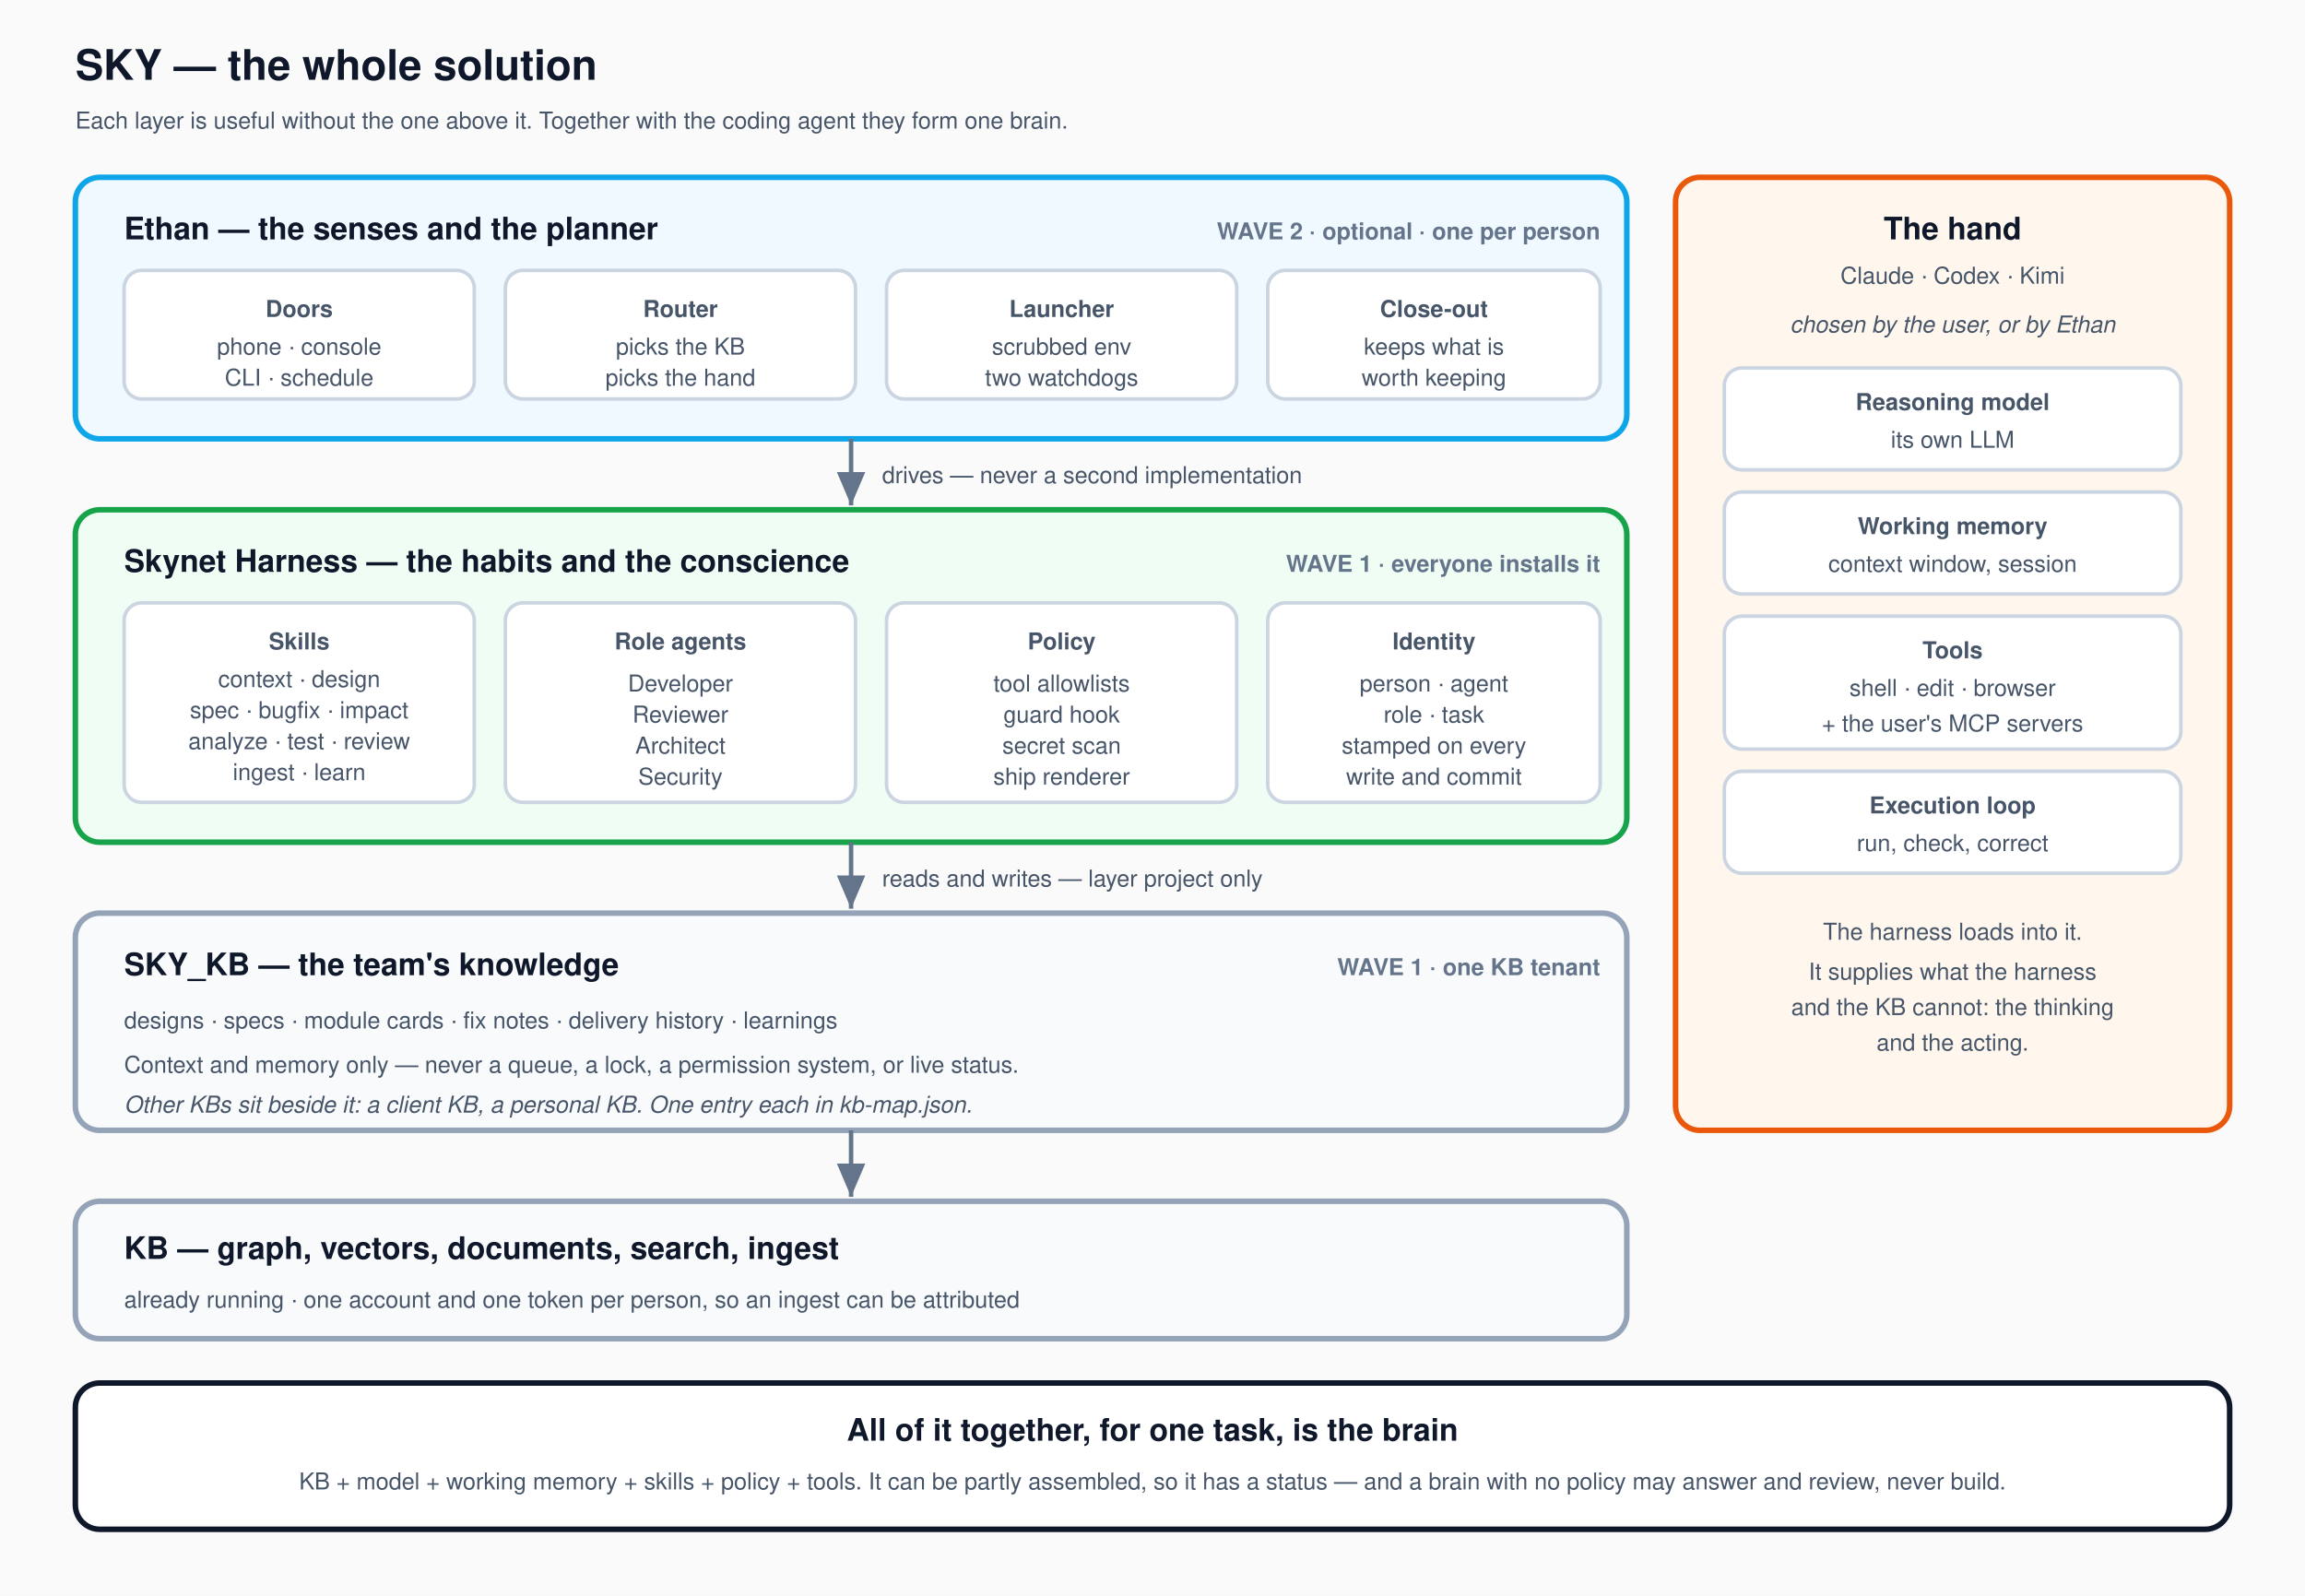
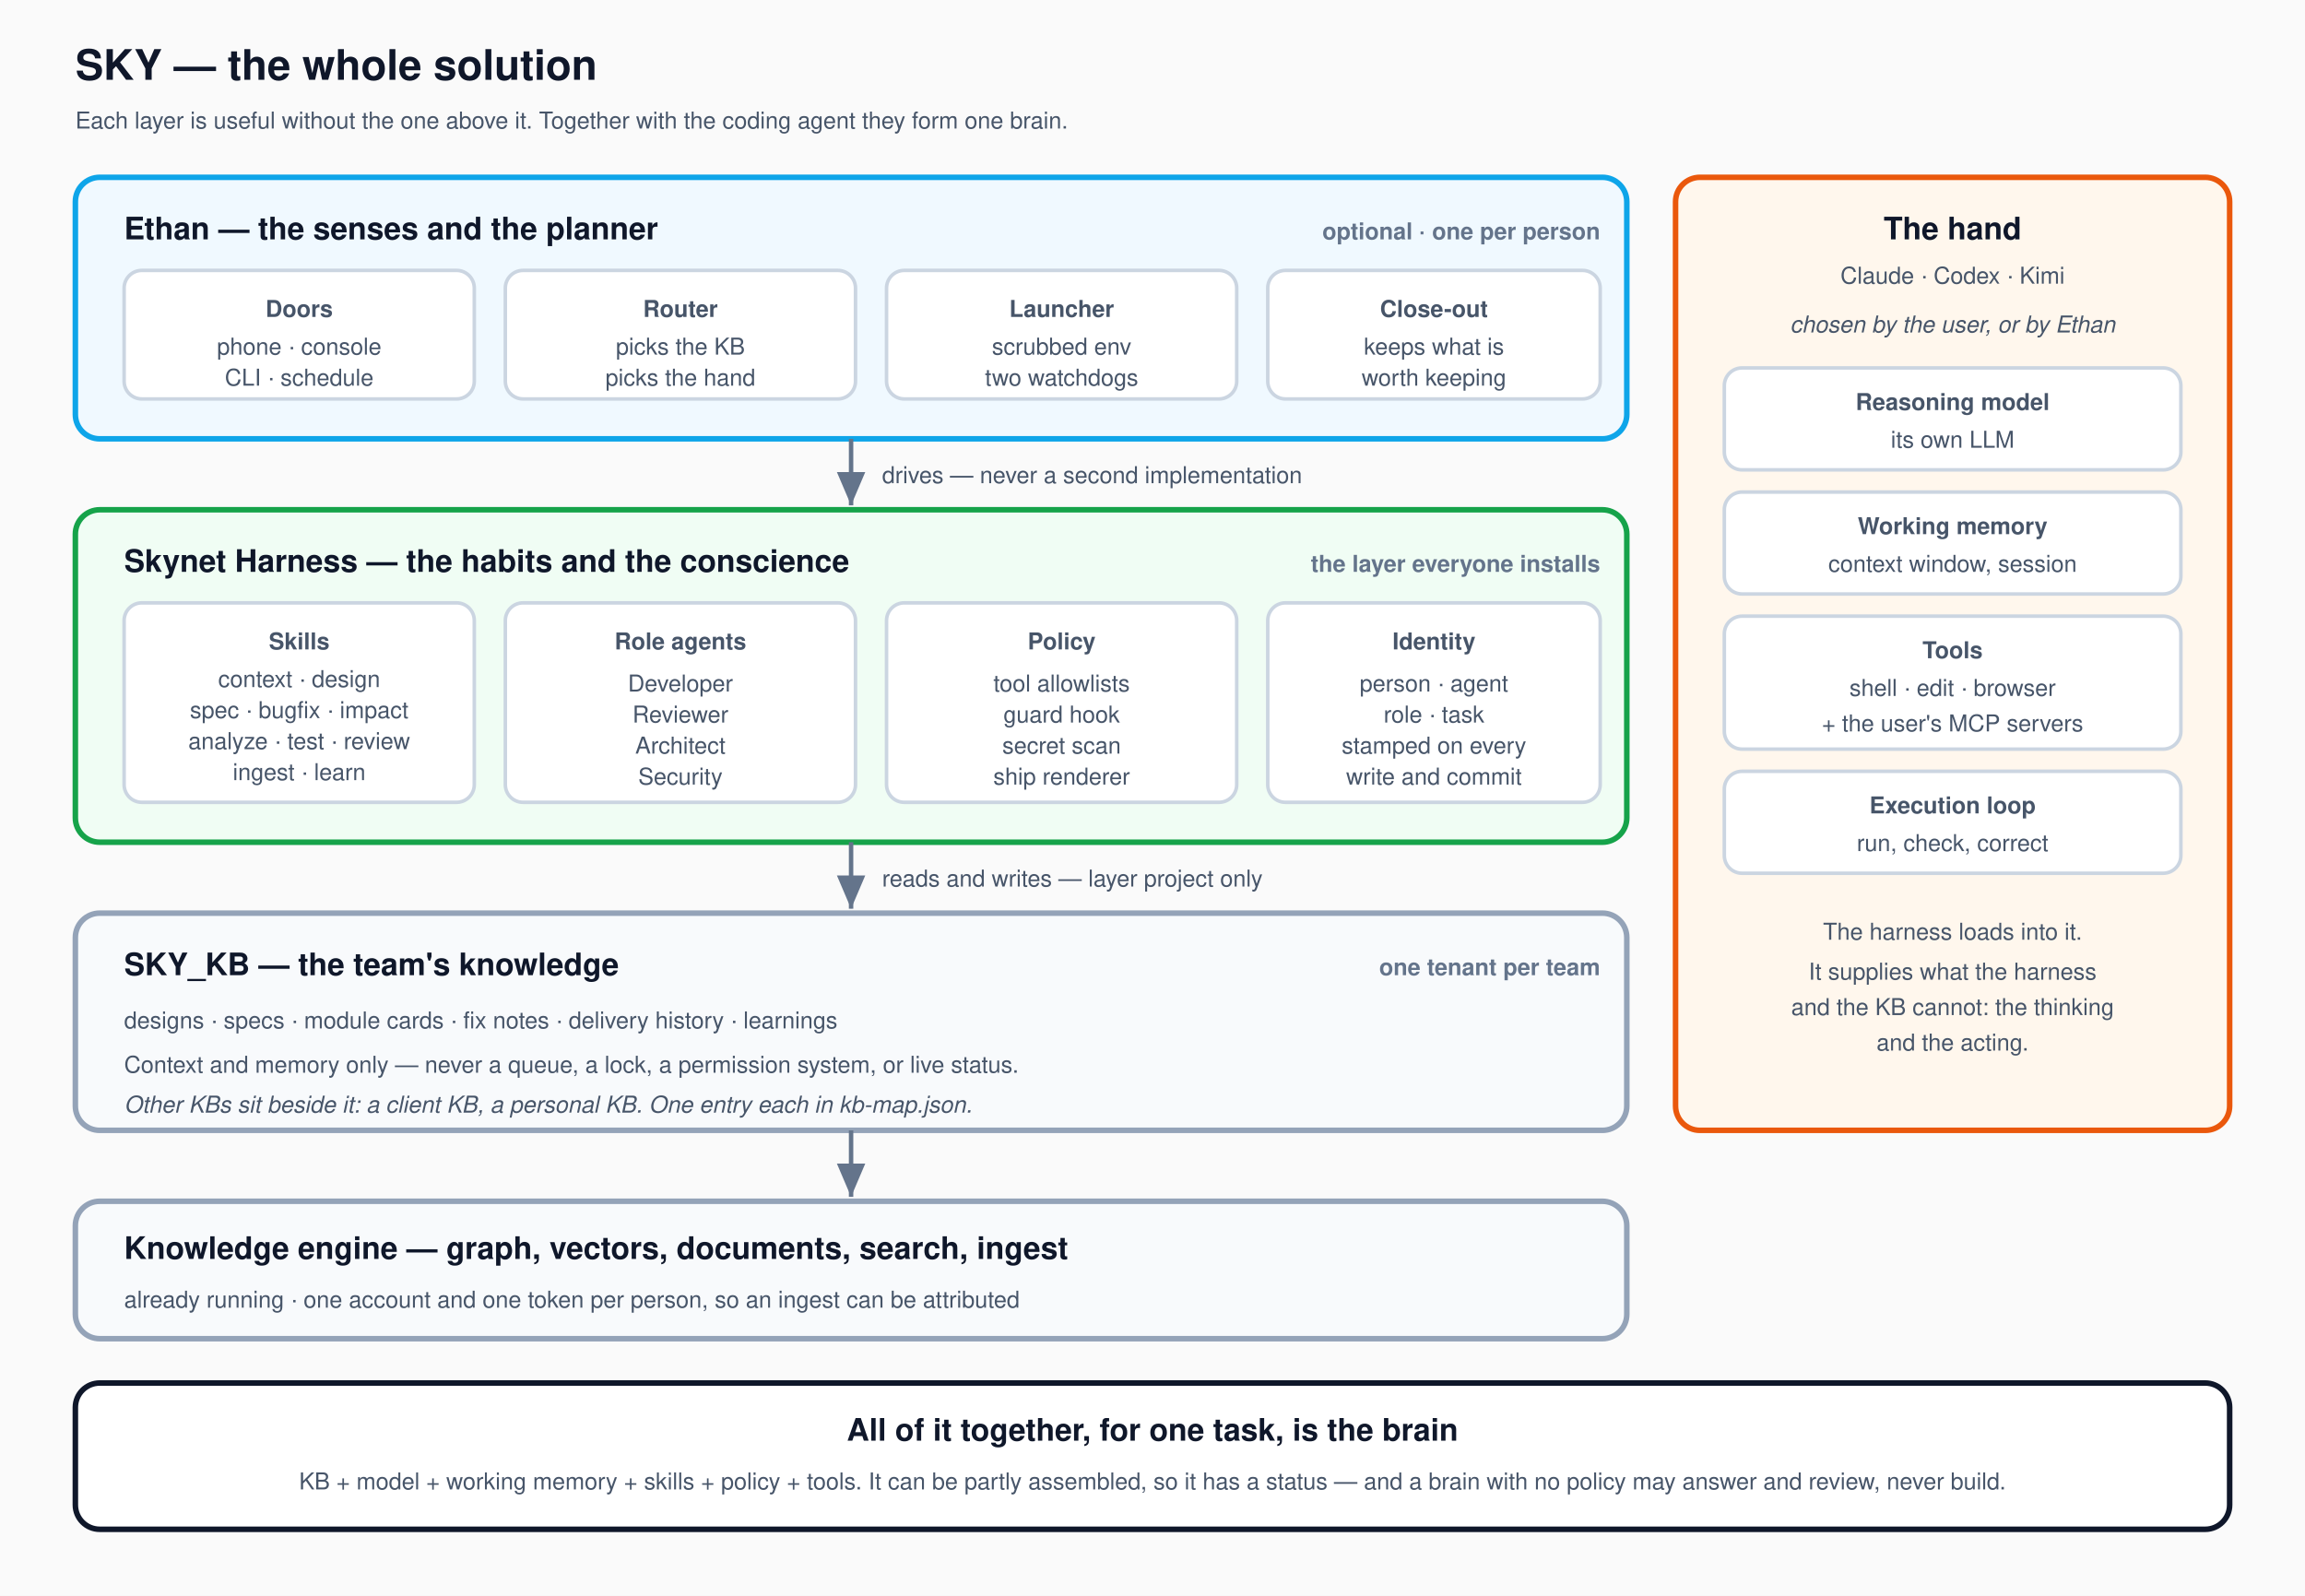
<svg xmlns="http://www.w3.org/2000/svg" viewBox="0 0 1040 720" width="1040" height="720" font-family="-apple-system,Segoe UI,Helvetica,Arial,sans-serif">
  <defs>
    <marker id="a" markerWidth="9" markerHeight="9" refX="7.5" refY="3.2" orient="auto">
      <path d="M0,0 L7.5,3.2 L0,6.4 z" fill="#64748b" />
    </marker>
    <style>
      .eth{fill:#f0f9ff;stroke:#0ea5e9;stroke-width:2.5}
      .har{fill:#f0fdf4;stroke:#16a34a;stroke-width:2.5}
      .kb{fill:#eef2ff;stroke:#6366f1;stroke-width:2.5}
      .kb{fill:#f8fafc;stroke:#94a3b8;stroke-width:2.5}
      .hand{fill:#fff7ed;stroke:#ea580c;stroke-width:2.5}
      .inner{fill:#fff;stroke:#cbd5e1;stroke-width:1.6}
      .t{font-size:14px;fill:#0f172a;font-weight:700}
      .s{font-size:10.5px;fill:#475569}
      .tag{font-size:10.5px;fill:#64748b;font-weight:700}
      .ln{stroke:#64748b;stroke-width:2;fill:none;marker-end:url(#a)}
    </style>
  </defs>
  <rect width="1040" height="720" fill="#fafafa" />
  <text x="34" y="36" font-size="19" font-weight="700" fill="#0f172a">SKY — the whole solution</text>
  <text x="34" y="58" class="s">Each layer is useful without the one above it. Together with the coding agent they form one brain.</text>
  <rect class="eth" x="34" y="80" width="700" height="118" rx="11" />
  <text x="56" y="108" class="t">Ethan — the senses and the planner</text>
-   <text x="722" y="108" class="tag" text-anchor="end">WAVE 2 · optional · one per person</text>
+   <text x="722" y="108" class="tag" text-anchor="end">optional · one per person</text>
  <rect class="inner" x="56" y="122" width="158" height="58" rx="8" />
  <text x="135" y="143" class="s" text-anchor="middle" font-weight="700">Doors</text>
  <text x="135" y="160" class="s" text-anchor="middle">phone · console</text>
  <text x="135" y="174" class="s" text-anchor="middle">CLI · schedule</text>
  <rect class="inner" x="228" y="122" width="158" height="58" rx="8" />
  <text x="307" y="143" class="s" text-anchor="middle" font-weight="700">Router</text>
  <text x="307" y="160" class="s" text-anchor="middle">picks the KB</text>
  <text x="307" y="174" class="s" text-anchor="middle">picks the hand</text>
  <rect class="inner" x="400" y="122" width="158" height="58" rx="8" />
  <text x="479" y="143" class="s" text-anchor="middle" font-weight="700">Launcher</text>
  <text x="479" y="160" class="s" text-anchor="middle">scrubbed env</text>
  <text x="479" y="174" class="s" text-anchor="middle">two watchdogs</text>
  <rect class="inner" x="572" y="122" width="150" height="58" rx="8" />
  <text x="647" y="143" class="s" text-anchor="middle" font-weight="700">Close-out</text>
  <text x="647" y="160" class="s" text-anchor="middle">keeps what is</text>
  <text x="647" y="174" class="s" text-anchor="middle">worth keeping</text>
  <path class="ln" d="M384,198 L384,228" />
  <text x="398" y="218" class="s">drives — never a second implementation</text>
  <rect class="har" x="34" y="230" width="700" height="150" rx="11" />
  <text x="56" y="258" class="t">Skynet Harness — the habits and the conscience</text>
-   <text x="722" y="258" class="tag" text-anchor="end">WAVE 1 · everyone installs it</text>
+   <text x="722" y="258" class="tag" text-anchor="end">the layer everyone installs</text>
  <rect class="inner" x="56" y="272" width="158" height="90" rx="8" />
  <text x="135" y="293" class="s" text-anchor="middle" font-weight="700">Skills</text>
  <text x="135" y="310" class="s" text-anchor="middle">context · design</text>
  <text x="135" y="324" class="s" text-anchor="middle">spec · bugfix · impact</text>
  <text x="135" y="338" class="s" text-anchor="middle">analyze · test · review</text>
  <text x="135" y="352" class="s" text-anchor="middle">ingest · learn</text>
  <rect class="inner" x="228" y="272" width="158" height="90" rx="8" />
  <text x="307" y="293" class="s" text-anchor="middle" font-weight="700">Role agents</text>
  <text x="307" y="312" class="s" text-anchor="middle">Developer</text>
  <text x="307" y="326" class="s" text-anchor="middle">Reviewer</text>
  <text x="307" y="340" class="s" text-anchor="middle">Architect</text>
  <text x="307" y="354" class="s" text-anchor="middle">Security</text>
  <rect class="inner" x="400" y="272" width="158" height="90" rx="8" />
  <text x="479" y="293" class="s" text-anchor="middle" font-weight="700">Policy</text>
  <text x="479" y="312" class="s" text-anchor="middle">tool allowlists</text>
  <text x="479" y="326" class="s" text-anchor="middle">guard hook</text>
  <text x="479" y="340" class="s" text-anchor="middle">secret scan</text>
  <text x="479" y="354" class="s" text-anchor="middle">ship renderer</text>
  <rect class="inner" x="572" y="272" width="150" height="90" rx="8" />
  <text x="647" y="293" class="s" text-anchor="middle" font-weight="700">Identity</text>
  <text x="647" y="312" class="s" text-anchor="middle">person · agent</text>
  <text x="647" y="326" class="s" text-anchor="middle">role · task</text>
  <text x="647" y="340" class="s" text-anchor="middle">stamped on every</text>
  <text x="647" y="354" class="s" text-anchor="middle">write and commit</text>
  <path class="ln" d="M384,380 L384,410" />
  <text x="398" y="400" class="s">reads and writes — layer project only</text>
  <rect class="kb" x="34" y="412" width="700" height="98" rx="11" />
  <text x="56" y="440" class="t">SKY_KB — the team's knowledge</text>
-   <text x="722" y="440" class="tag" text-anchor="end">WAVE 1 · one KB tenant</text>
+   <text x="722" y="440" class="tag" text-anchor="end">one tenant per team</text>
  <text x="56" y="464" class="s">designs · specs · module cards · fix notes · delivery history · learnings</text>
  <text x="56" y="484" class="s">Context and memory only — never a queue, a lock, a permission system, or live status.</text>
  <text x="56" y="502" class="s" font-style="italic">Other KBs sit beside it: a client KB, a personal KB. One entry each in kb-map.json.</text>
  <path class="ln" d="M384,510 L384,540" />
  <rect class="kb" x="34" y="542" width="700" height="62" rx="11" />
-   <text x="56" y="568" class="t">KB — graph, vectors, documents, search, ingest</text>
+   <text x="56" y="568" class="t">Knowledge engine — graph, vectors, documents, search, ingest</text>
  <text x="56" y="590" class="s">already running · one account and one token per person, so an ingest can be attributed</text>
  <rect class="hand" x="756" y="80" width="250" height="430" rx="11" />
  <text x="881" y="108" class="t" text-anchor="middle">The hand</text>
  <text x="881" y="128" class="s" text-anchor="middle">Claude · Codex · Kimi</text>
  <text x="881" y="150" class="s" text-anchor="middle" font-style="italic">chosen by the user, or by Ethan</text>
  <rect class="inner" x="778" y="166" width="206" height="46" rx="8" />
  <text x="881" y="185" class="s" text-anchor="middle" font-weight="700">Reasoning model</text>
  <text x="881" y="202" class="s" text-anchor="middle">its own LLM</text>
  <rect class="inner" x="778" y="222" width="206" height="46" rx="8" />
  <text x="881" y="241" class="s" text-anchor="middle" font-weight="700">Working memory</text>
  <text x="881" y="258" class="s" text-anchor="middle">context window, session</text>
  <rect class="inner" x="778" y="278" width="206" height="60" rx="8" />
  <text x="881" y="297" class="s" text-anchor="middle" font-weight="700">Tools</text>
  <text x="881" y="314" class="s" text-anchor="middle">shell · edit · browser</text>
  <text x="881" y="330" class="s" text-anchor="middle">+ the user's MCP servers</text>
  <rect class="inner" x="778" y="348" width="206" height="46" rx="8" />
  <text x="881" y="367" class="s" text-anchor="middle" font-weight="700">Execution loop</text>
  <text x="881" y="384" class="s" text-anchor="middle">run, check, correct</text>
  <text x="881" y="424" class="s" text-anchor="middle">The harness loads into it.</text>
  <text x="881" y="442" class="s" text-anchor="middle">It supplies what the harness</text>
  <text x="881" y="458" class="s" text-anchor="middle">and the KB cannot: the thinking</text>
  <text x="881" y="474" class="s" text-anchor="middle">and the acting.</text>
  <rect x="34" y="624" width="972" height="66" rx="11" fill="#fff" stroke="#0f172a" stroke-width="2.5" />
  <text x="520" y="650" class="t" text-anchor="middle">All of it together, for one task, is the brain</text>
  <text x="520" y="672" class="s" text-anchor="middle">KB + model + working memory + skills + policy + tools. It can be partly assembled, so it has a status — and a brain with no policy may answer and review, never build.</text>
</svg>
